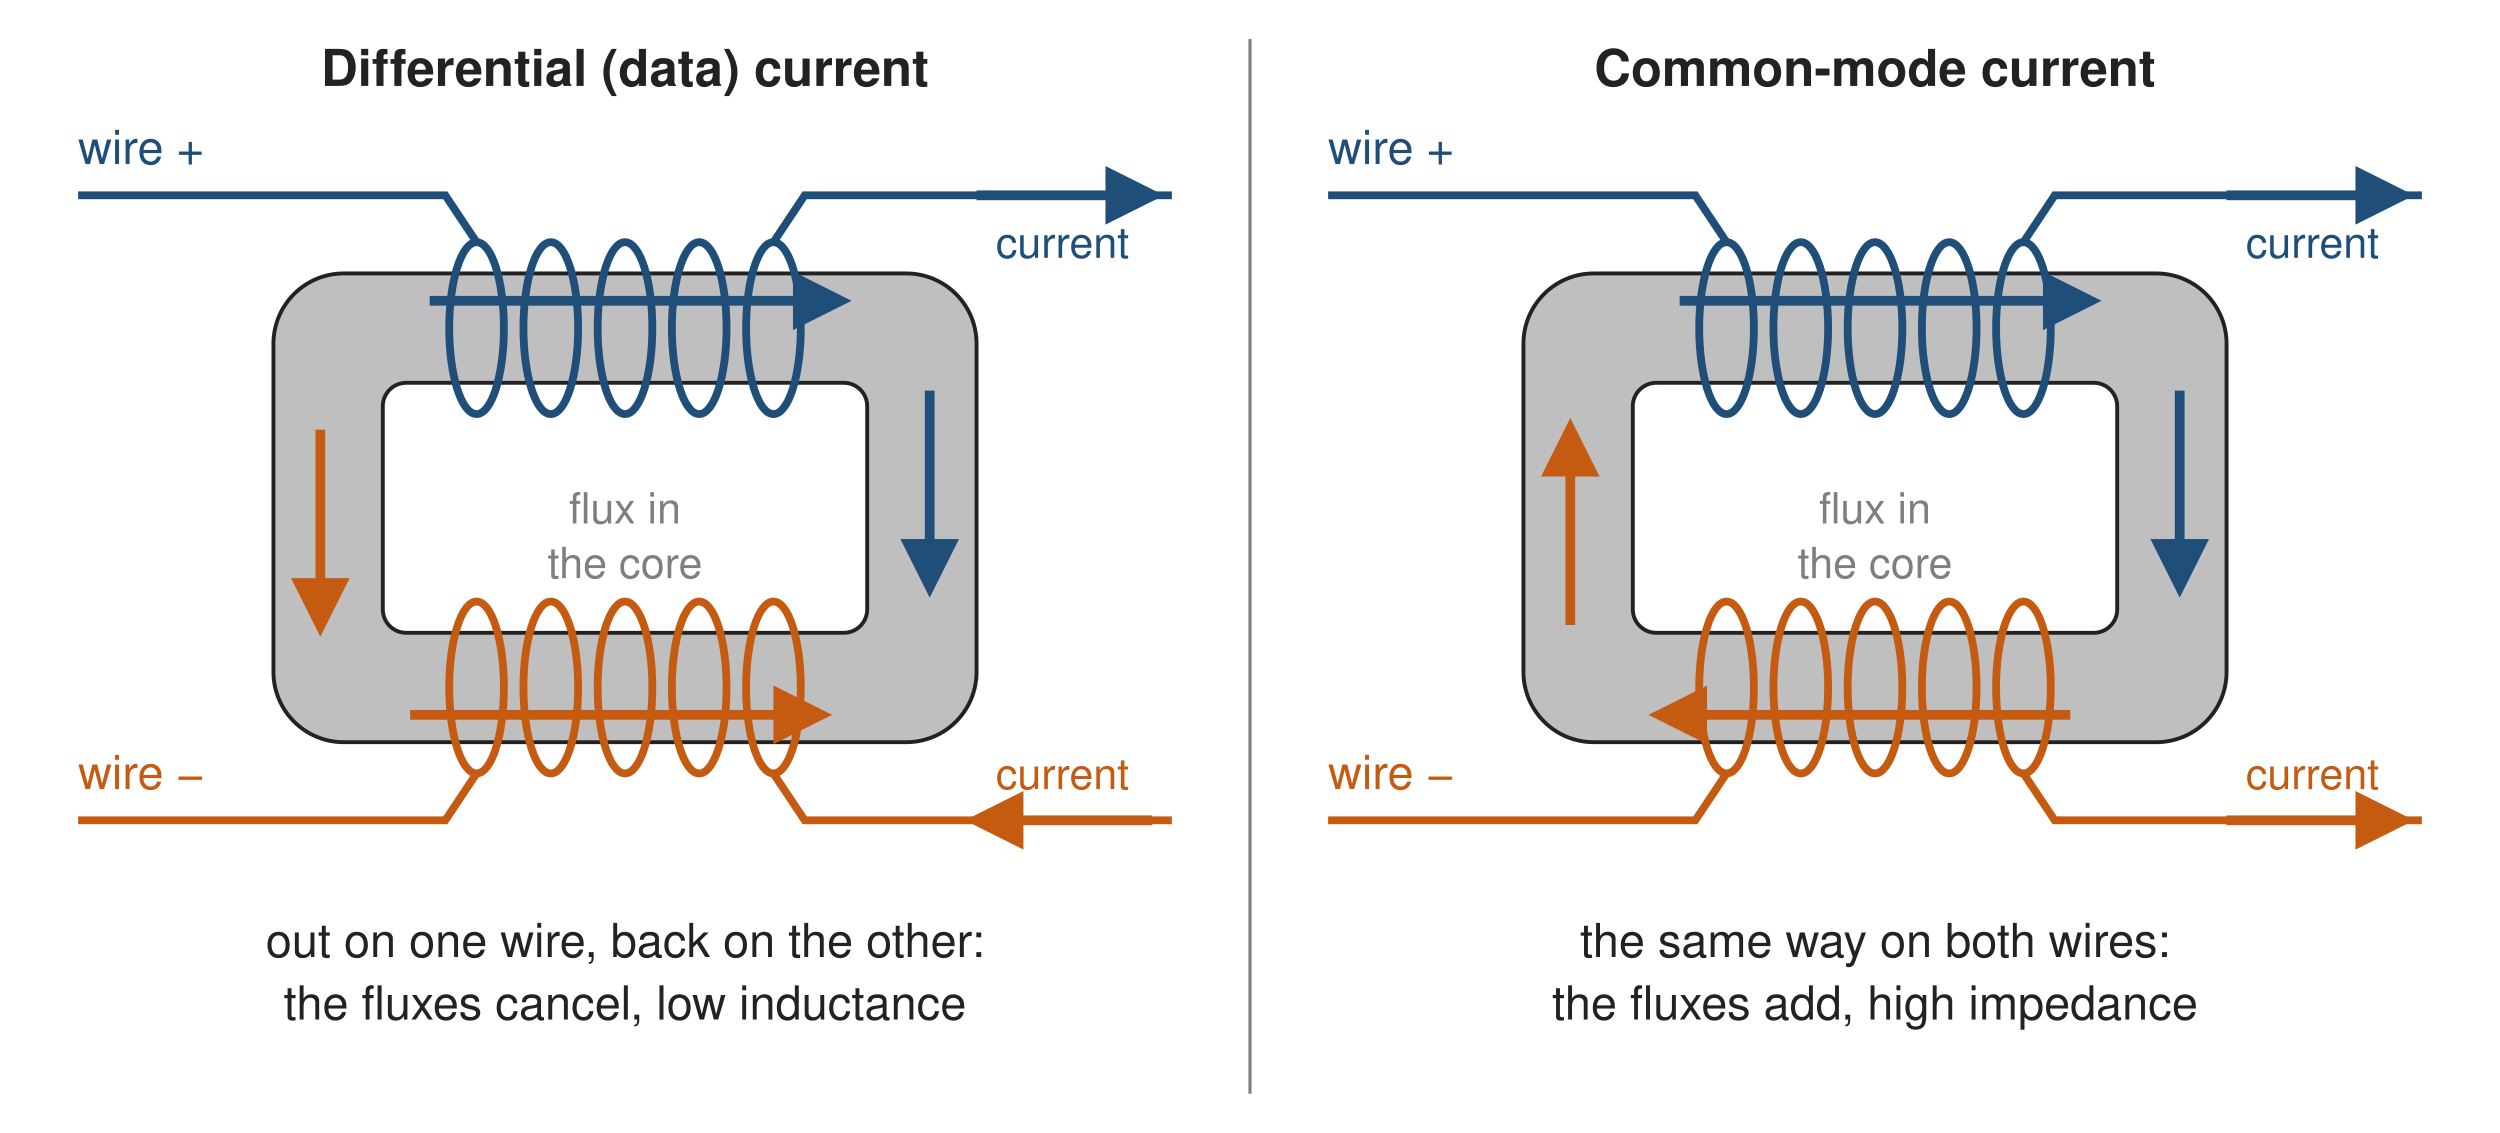
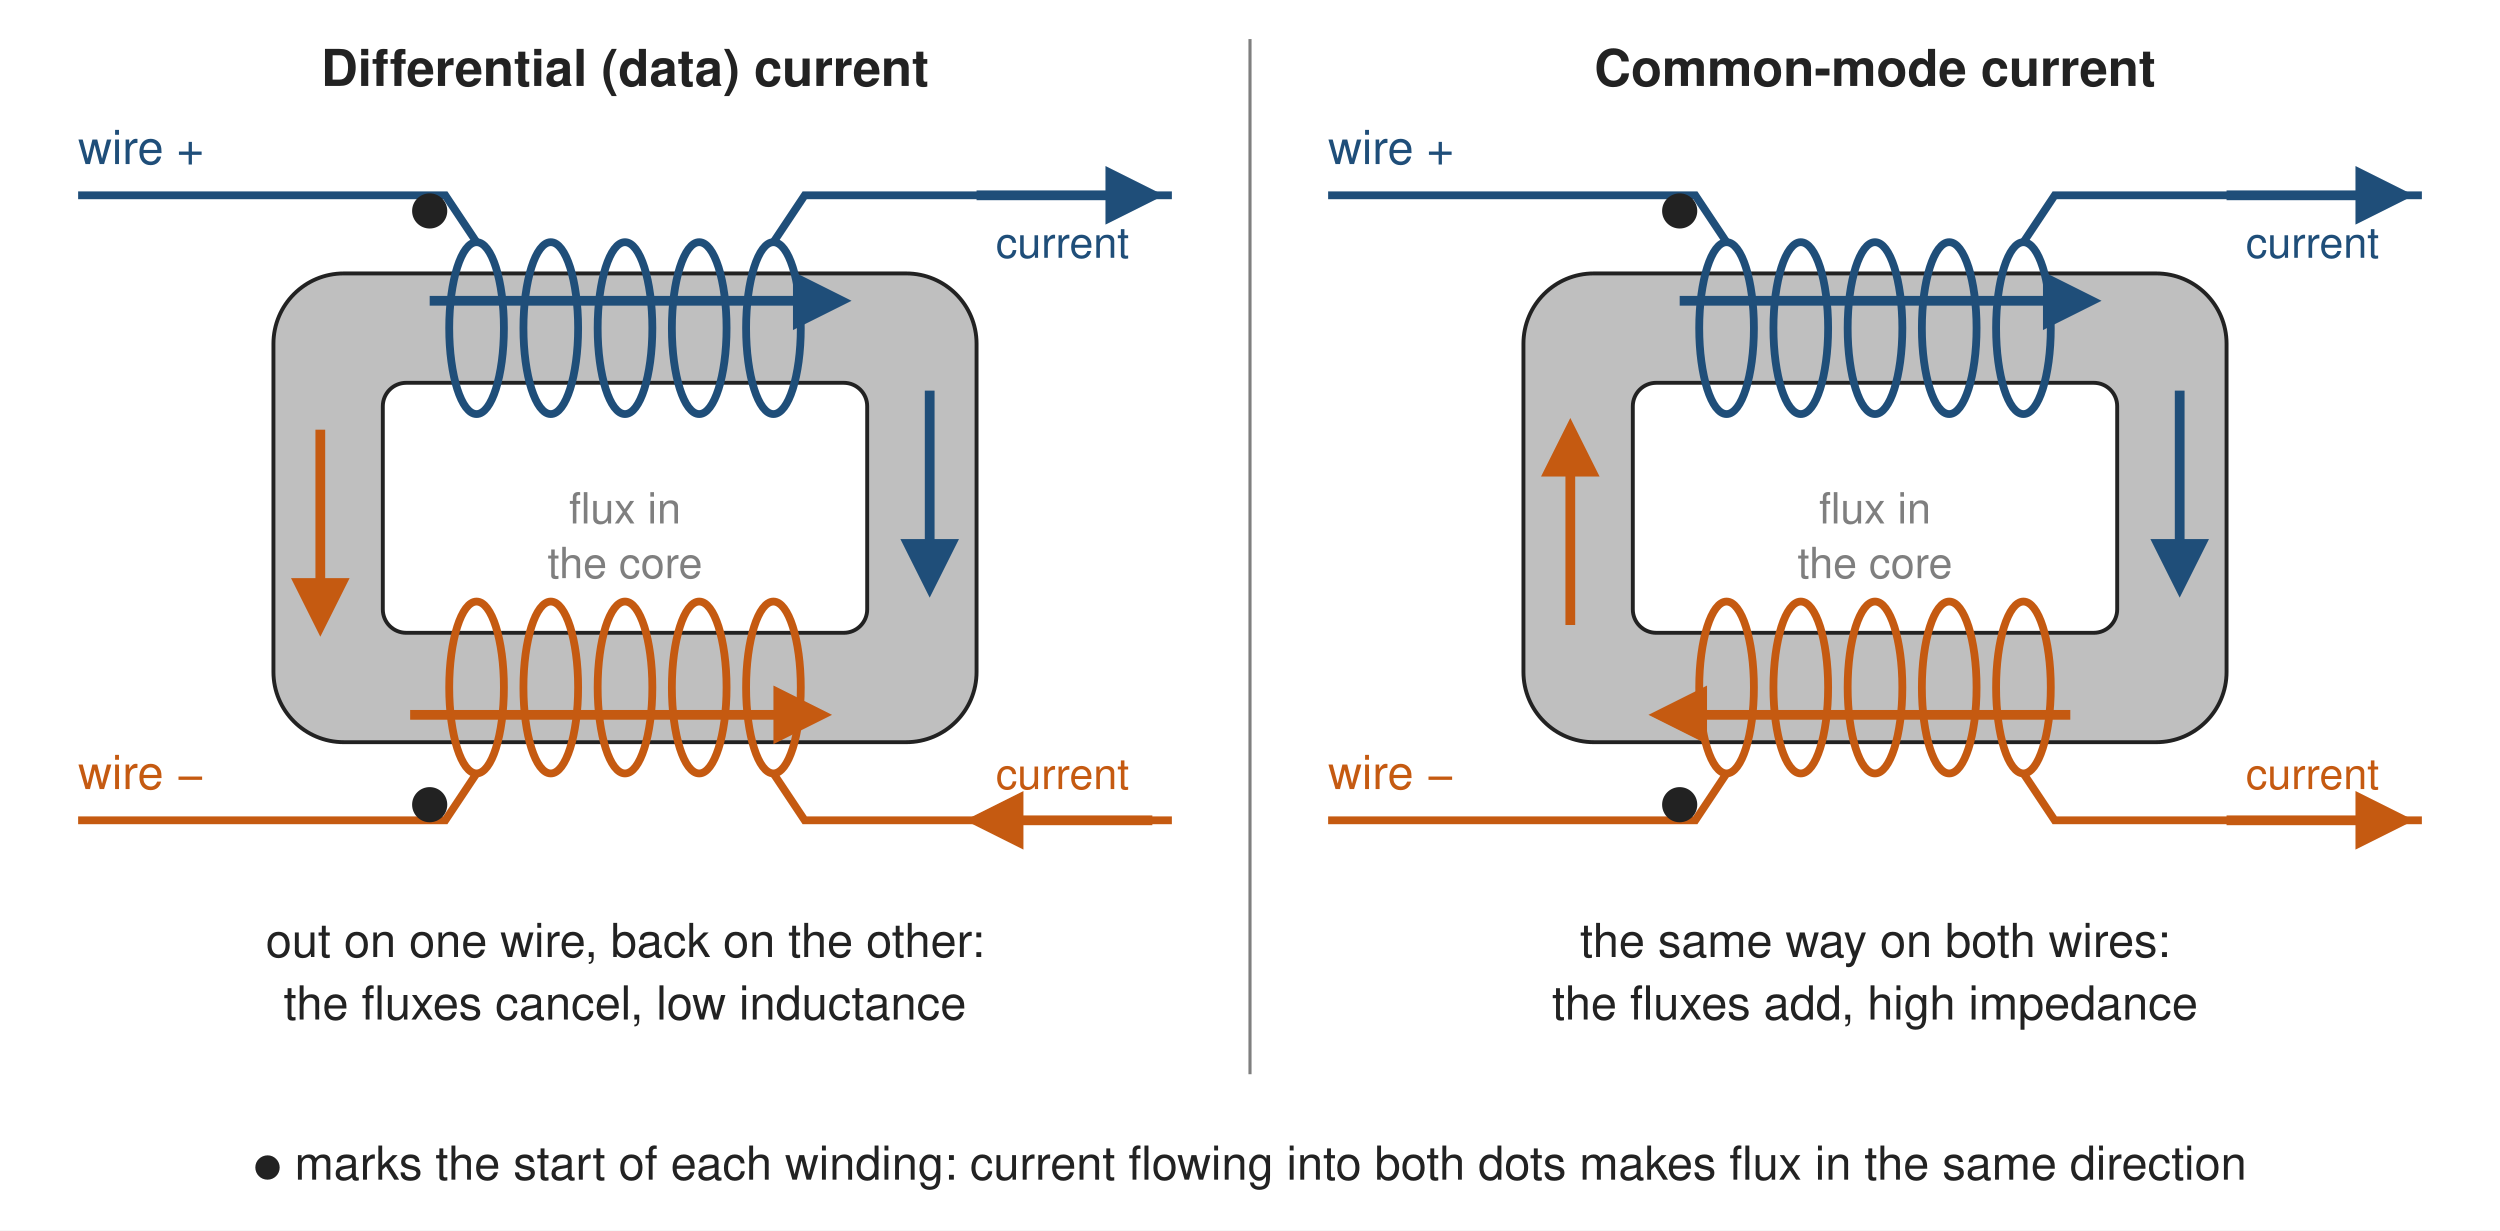
- <svg xmlns="http://www.w3.org/2000/svg" width="640" height="290" viewBox="0 0 640 290" font-family="Helvetica, Arial, sans-serif" font-size="13">
-   <rect width="640" height="290" fill="white" />
+ <svg xmlns="http://www.w3.org/2000/svg" width="640" height="315" viewBox="0 0 640 315" font-family="Helvetica, Arial, sans-serif" font-size="13">
+   <rect width="640" height="315" fill="white" />
  <defs>
    <marker id="k" viewBox="0 0 10 10" refX="8" refY="5" markerWidth="6" markerHeight="6" orient="auto-start-reverse">
      <path d="M0,0 L10,5 L0,10 z" fill="#222222" />
    </marker>
    <marker id="b" viewBox="0 0 10 10" refX="8" refY="5" markerWidth="6" markerHeight="6" orient="auto-start-reverse">
      <path d="M0,0 L10,5 L0,10 z" fill="#1f4e79" />
    </marker>
    <marker id="o" viewBox="0 0 10 10" refX="8" refY="5" markerWidth="6" markerHeight="6" orient="auto-start-reverse">
      <path d="M0,0 L10,5 L0,10 z" fill="#c55a11" />
    </marker>
    <marker id="r" viewBox="0 0 10 10" refX="8" refY="5" markerWidth="6" markerHeight="6" orient="auto-start-reverse">
      <path d="M0,0 L10,5 L0,10 z" fill="#c00000" />
    </marker>
  </defs>
  <text x="160.0" y="22.0" text-anchor="middle" font-size="13" font-weight="bold" fill="#222222">Differential (data) current</text>
  <rect x="70.0" y="70.0" width="180.0" height="120.0" rx="18" fill="#bfbfbf" stroke="#222222" />
  <rect x="98.0" y="98.0" width="124.0" height="64.0" rx="6" fill="white" stroke="#222222" />
  <path d="M20,50 L114,50 L122,62" stroke="#1f4e79" stroke-width="2" fill="none" />
  <path d="M198,62 L206,50 L300,50" stroke="#1f4e79" stroke-width="2" fill="none" />
  <ellipse cx="122" cy="84" rx="7" ry="22" fill="none" stroke="#1f4e79" stroke-width="2" />
  <ellipse cx="141" cy="84" rx="7" ry="22" fill="none" stroke="#1f4e79" stroke-width="2" />
  <ellipse cx="160" cy="84" rx="7" ry="22" fill="none" stroke="#1f4e79" stroke-width="2" />
  <ellipse cx="179" cy="84" rx="7" ry="22" fill="none" stroke="#1f4e79" stroke-width="2" />
  <ellipse cx="198" cy="84" rx="7" ry="22" fill="none" stroke="#1f4e79" stroke-width="2" />
  <text x="20.0" y="42.0" text-anchor="start" font-size="12" font-weight="normal" fill="#1f4e79">wire +</text>
+   <circle cx="110" cy="54" r="4.5" fill="#222222" />
  <line x1="250.0" y1="50.0" x2="295.0" y2="50.0" stroke="#1f4e79" stroke-width="2.5" marker-end="url(#b)" />
  <text x="272.0" y="66.0" text-anchor="middle" font-size="11" font-weight="normal" fill="#1f4e79">current</text>
  <path d="M20,210 L114,210 L122,198" stroke="#c55a11" stroke-width="2" fill="none" />
  <path d="M198,198 L206,210 L300,210" stroke="#c55a11" stroke-width="2" fill="none" />
  <ellipse cx="122" cy="176" rx="7" ry="22" fill="none" stroke="#c55a11" stroke-width="2" />
  <ellipse cx="141" cy="176" rx="7" ry="22" fill="none" stroke="#c55a11" stroke-width="2" />
  <ellipse cx="160" cy="176" rx="7" ry="22" fill="none" stroke="#c55a11" stroke-width="2" />
  <ellipse cx="179" cy="176" rx="7" ry="22" fill="none" stroke="#c55a11" stroke-width="2" />
  <ellipse cx="198" cy="176" rx="7" ry="22" fill="none" stroke="#c55a11" stroke-width="2" />
  <text x="20.0" y="202.0" text-anchor="start" font-size="12" font-weight="normal" fill="#c55a11">wire −</text>
+   <circle cx="110" cy="206" r="4.5" fill="#222222" />
  <line x1="295.0" y1="210.0" x2="250.0" y2="210.0" stroke="#c55a11" stroke-width="2.5" marker-end="url(#o)" />
  <text x="272.0" y="202.0" text-anchor="middle" font-size="11" font-weight="normal" fill="#c55a11">current</text>
  <path d="M110,77 L215,77" stroke="#1f4e79" stroke-width="2.5" fill="none" marker-end="url(#b)" />
  <path d="M238,100 L238,150" stroke="#1f4e79" stroke-width="2.5" fill="none" marker-end="url(#b)" />
  <path d="M105,183 L210,183" stroke="#c55a11" stroke-width="2.5" fill="none" marker-end="url(#o)" />
  <path d="M82,110 L82,160" stroke="#c55a11" stroke-width="2.5" fill="none" marker-end="url(#o)" />
  <text x="160.0" y="134.0" text-anchor="middle" font-size="11" font-weight="normal" fill="#7f7f7f">flux in</text>
  <text x="160.0" y="148.0" text-anchor="middle" font-size="11" font-weight="normal" fill="#7f7f7f">the core</text>
  <text x="160.0" y="245.0" text-anchor="middle" font-size="12" font-weight="normal" fill="#222222">out on one wire, back on the other:</text>
  <text x="160.0" y="261.0" text-anchor="middle" font-size="12" font-weight="normal" fill="#222222">the fluxes cancel, low inductance</text>
  <text x="480.0" y="22.0" text-anchor="middle" font-size="13" font-weight="bold" fill="#222222">Common-mode current</text>
  <rect x="390.0" y="70.0" width="180.0" height="120.0" rx="18" fill="#bfbfbf" stroke="#222222" />
  <rect x="418.0" y="98.0" width="124.0" height="64.0" rx="6" fill="white" stroke="#222222" />
  <path d="M340,50 L434,50 L442,62" stroke="#1f4e79" stroke-width="2" fill="none" />
  <path d="M518,62 L526,50 L620,50" stroke="#1f4e79" stroke-width="2" fill="none" />
  <ellipse cx="442" cy="84" rx="7" ry="22" fill="none" stroke="#1f4e79" stroke-width="2" />
  <ellipse cx="461" cy="84" rx="7" ry="22" fill="none" stroke="#1f4e79" stroke-width="2" />
  <ellipse cx="480" cy="84" rx="7" ry="22" fill="none" stroke="#1f4e79" stroke-width="2" />
  <ellipse cx="499" cy="84" rx="7" ry="22" fill="none" stroke="#1f4e79" stroke-width="2" />
  <ellipse cx="518" cy="84" rx="7" ry="22" fill="none" stroke="#1f4e79" stroke-width="2" />
  <text x="340.0" y="42.0" text-anchor="start" font-size="12" font-weight="normal" fill="#1f4e79">wire +</text>
+   <circle cx="430" cy="54" r="4.5" fill="#222222" />
  <line x1="570.0" y1="50.0" x2="615.0" y2="50.0" stroke="#1f4e79" stroke-width="2.5" marker-end="url(#b)" />
  <text x="592.0" y="66.0" text-anchor="middle" font-size="11" font-weight="normal" fill="#1f4e79">current</text>
  <path d="M340,210 L434,210 L442,198" stroke="#c55a11" stroke-width="2" fill="none" />
  <path d="M518,198 L526,210 L620,210" stroke="#c55a11" stroke-width="2" fill="none" />
  <ellipse cx="442" cy="176" rx="7" ry="22" fill="none" stroke="#c55a11" stroke-width="2" />
  <ellipse cx="461" cy="176" rx="7" ry="22" fill="none" stroke="#c55a11" stroke-width="2" />
  <ellipse cx="480" cy="176" rx="7" ry="22" fill="none" stroke="#c55a11" stroke-width="2" />
  <ellipse cx="499" cy="176" rx="7" ry="22" fill="none" stroke="#c55a11" stroke-width="2" />
  <ellipse cx="518" cy="176" rx="7" ry="22" fill="none" stroke="#c55a11" stroke-width="2" />
  <text x="340.0" y="202.0" text-anchor="start" font-size="12" font-weight="normal" fill="#c55a11">wire −</text>
+   <circle cx="430" cy="206" r="4.5" fill="#222222" />
  <line x1="570.0" y1="210.0" x2="615.0" y2="210.0" stroke="#c55a11" stroke-width="2.5" marker-end="url(#o)" />
  <text x="592.0" y="202.0" text-anchor="middle" font-size="11" font-weight="normal" fill="#c55a11">current</text>
  <path d="M430,77 L535,77" stroke="#1f4e79" stroke-width="2.5" fill="none" marker-end="url(#b)" />
  <path d="M558,100 L558,150" stroke="#1f4e79" stroke-width="2.5" fill="none" marker-end="url(#b)" />
  <path d="M530,183 L425,183" stroke="#c55a11" stroke-width="2.5" fill="none" marker-end="url(#o)" />
  <path d="M402,160 L402,110" stroke="#c55a11" stroke-width="2.5" fill="none" marker-end="url(#o)" />
  <text x="480.0" y="134.0" text-anchor="middle" font-size="11" font-weight="normal" fill="#7f7f7f">flux in</text>
  <text x="480.0" y="148.0" text-anchor="middle" font-size="11" font-weight="normal" fill="#7f7f7f">the core</text>
  <text x="480.0" y="245.0" text-anchor="middle" font-size="12" font-weight="normal" fill="#222222">the same way on both wires:</text>
  <text x="480.0" y="261.0" text-anchor="middle" font-size="12" font-weight="normal" fill="#222222">the fluxes add, high impedance</text>
-   <line x1="320.0" y1="10.0" x2="320.0" y2="280.0" stroke="#7f7f7f" stroke-width="0.8" />
+   <line x1="320.0" y1="10.0" x2="320.0" y2="275.0" stroke="#7f7f7f" stroke-width="0.8" />
+   <text x="320.0" y="302.0" text-anchor="middle" font-size="12" font-weight="normal" fill="#222222">● marks the start of each winding: current flowing into both dots makes flux in the same direction</text>
</svg>
